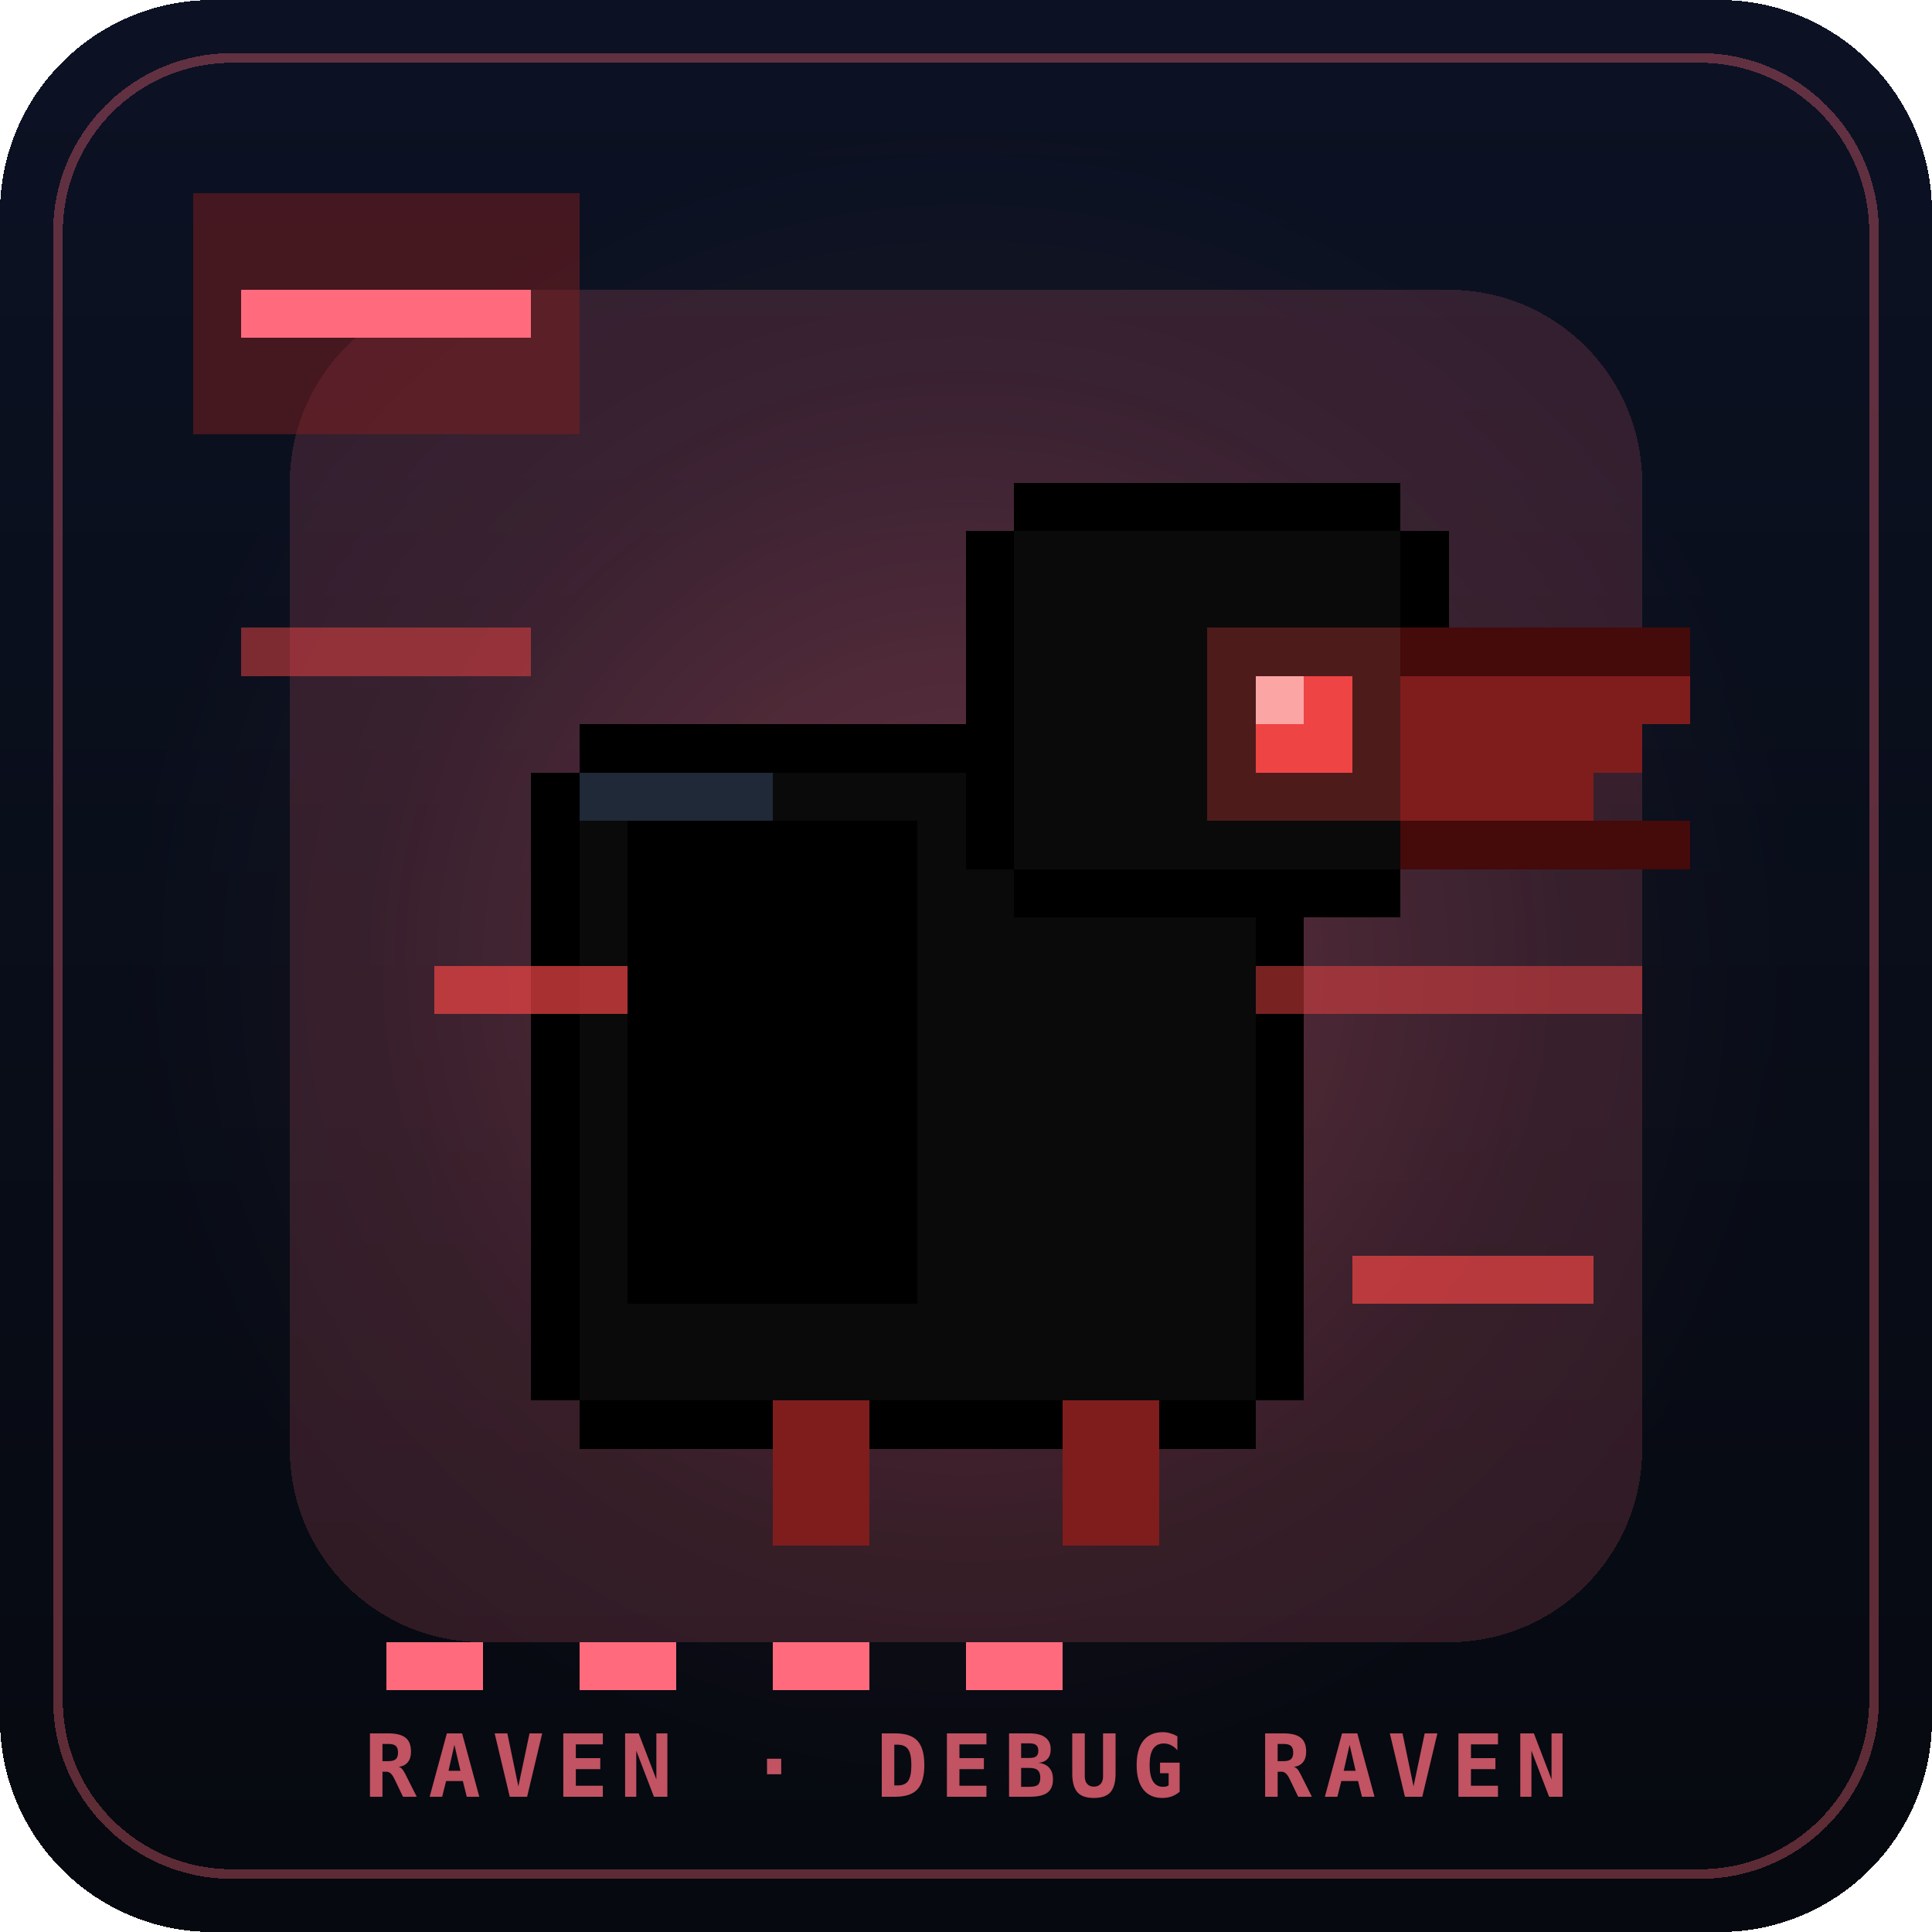
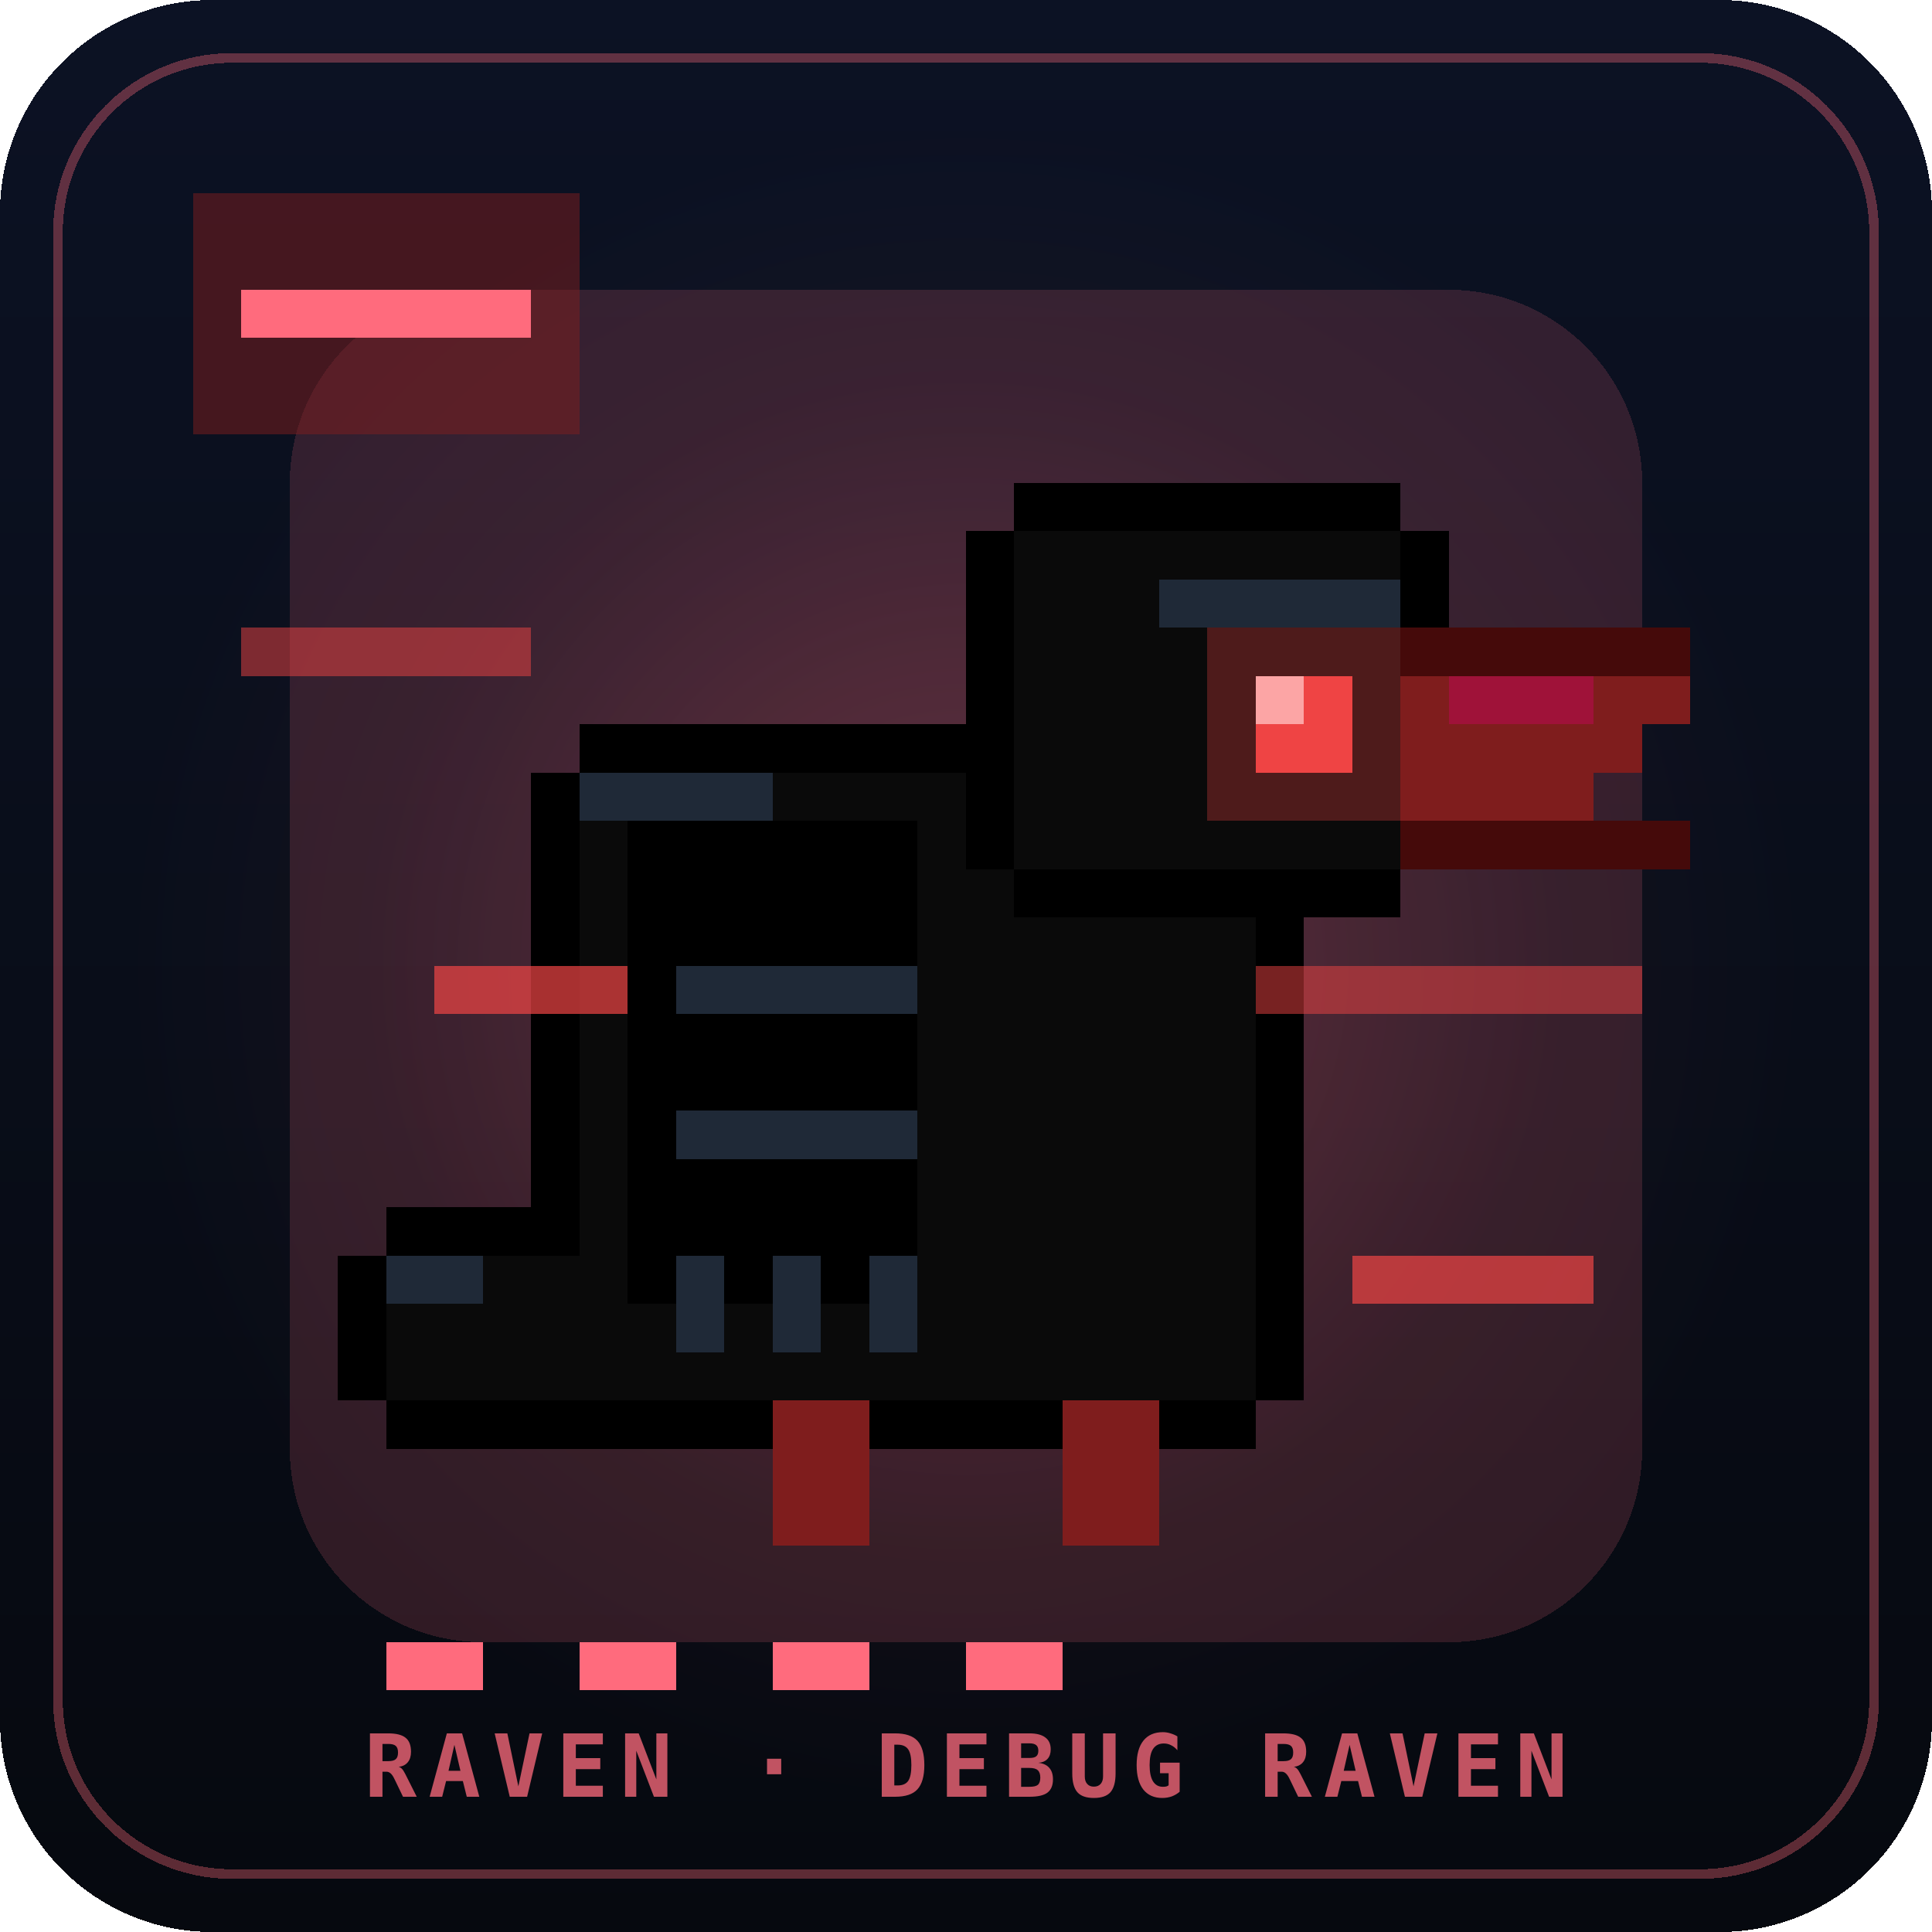
<svg xmlns="http://www.w3.org/2000/svg" viewBox="0 0 200 200" width="200" height="200" shape-rendering="crispEdges" role="img" aria-label="RAVEN · Debug Raven mascot">
  <defs>
    <linearGradient id="bg" x1="0" y1="0" x2="0" y2="1">
      <stop offset="0%" stop-color="#0c1224" />
      <stop offset="100%" stop-color="#06090f" />
    </linearGradient>
    <radialGradient id="halo" cx="50%" cy="50%" r="50%">
      <stop offset="0%" stop-color="#ff6b7d" stop-opacity=".25" />
      <stop offset="70%" stop-color="#ff6b7d" stop-opacity=".03" />
      <stop offset="100%" stop-color="#ff6b7d" stop-opacity="0" />
    </radialGradient>
  </defs>
  <rect width="200" height="200" rx="22" fill="url(#bg)" />
  <rect x="6" y="6" width="188" height="188" rx="18" fill="none" stroke="#ff6b7d" stroke-opacity=".35" />
  <circle cx="100" cy="100" r="86" fill="url(#halo)" />
  <g transform="translate(20,20) scale(5)" style="color:#ff6b7d">
    <rect class="halo" x="2" y="2" width="28" height="28" fill="currentColor" opacity="0.165" rx="4" />
    <g class="mascot-body">
      <rect x="8" y="11" width="14" height="1" fill="#000" class="r-body-outline" />
      <rect x="8" y="25" width="14" height="1" fill="#000" class="r-body-outline" />
      <rect x="7" y="12" width="1" height="13" fill="#000" class="r-body-outline" />
      <rect x="22" y="12" width="1" height="13" fill="#000" class="r-body-outline" />
      <rect x="8" y="12" width="14" height="13" fill="#0a0a0a" class="r-body" />
      <rect x="8" y="12" width="4" height="1" fill="#1f2937" class="r-body-hi" />
+       <rect x="3" y="22" width="1" height="3" fill="#000" class="r-tail-outline" />
+       <rect x="4" y="21" width="4" height="1" fill="#000" class="r-tail-outline" />
+       <rect x="4" y="25" width="4" height="1" fill="#000" class="r-tail-outline" />
+       <rect x="4" y="22" width="4" height="3" fill="#0a0a0a" class="r-tail" />
+       <rect x="4" y="22" width="2" height="1" fill="#1f2937" class="r-tail-hi" />
      <rect x="9" y="13" width="6" height="10" fill="#000" class="r-wing" />
+       <rect x="10" y="16" width="5" height="1" fill="#1f2937" class="r-wing-feather" />
+       <rect x="10" y="19" width="5" height="1" fill="#1f2937" class="r-wing-feather" />
+       <rect x="10" y="22" width="1" height="2" fill="#1f2937" class="r-wing-tip" />
+       <rect x="12" y="22" width="1" height="2" fill="#1f2937" class="r-wing-tip" />
+       <rect x="14" y="22" width="1" height="2" fill="#1f2937" class="r-wing-tip" />
      <rect x="17" y="6" width="8" height="1" fill="#000" class="r-head-outline" />
      <rect x="17" y="14" width="8" height="1" fill="#000" class="r-head-outline" />
      <rect x="16" y="7" width="1" height="7" fill="#000" class="r-head-outline" />
      <rect x="25" y="7" width="1" height="7" fill="#000" class="r-head-outline" />
      <rect x="17" y="7" width="8" height="7" fill="#0a0a0a" class="r-head" />
+       <rect x="20" y="8" width="5" height="1" fill="#1f2937" class="r-brow" />
      <rect x="25" y="9" width="6" height="1" fill="#450a0a" class="r-beak-outline" />
      <rect x="25" y="13" width="6" height="1" fill="#450a0a" class="r-beak-outline" />
      <rect x="25" y="10" width="6" height="1" fill="#7f1d1d" class="r-beak" />
      <rect x="25" y="11" width="5" height="1" fill="#7f1d1d" class="r-beak" />
      <rect x="25" y="12" width="4" height="1" fill="#7f1d1d" class="r-beak" />
+       <rect x="26" y="10" width="3" height="1" fill="#9f1239" class="r-beak-hi" />
      <rect x="21" y="9" width="4" height="4" fill="#ef4444" class="r-eye-glow" opacity="0.3" />
      <rect x="22" y="10" width="2" height="2" fill="#ef4444" class="r-eye-w" />
      <rect x="22" y="10" width="1" height="1" fill="#fca5a5" class="r-eye" />
+       <rect x="30" y="11" width="2" height="1" fill="#ef4444" class="r-breath" opacity="0" />
+       <rect x="30" y="13" width="2" height="1" fill="#ef4444" class="r-breath" opacity="0" />
      <rect x="12" y="25" width="2" height="3" fill="#7f1d1d" class="r-leg" />
      <rect x="18" y="25" width="2" height="3" fill="#7f1d1d" class="r-leg" />
    </g>
    <g class="mascot-evo">
      <rect x="5" y="16" width="4" height="1" fill="#ef4444" class="r-glitch" opacity="0.7" />
      <rect x="24" y="22" width="5" height="1" fill="#ef4444" class="r-glitch" opacity="0.7" />
      <rect x="1" y="9" width="6" height="1" fill="#ef4444" class="r-glitch" opacity="0.5" />
      <rect x="22" y="16" width="8" height="1" fill="#ef4444" class="r-glitch" opacity="0.5" />
      <rect x="4" y="30" width="2" height="1" fill="currentColor" class="r-trace" />
      <rect x="8" y="30" width="2" height="1" fill="currentColor" class="r-trace" />
      <rect x="12" y="30" width="2" height="1" fill="currentColor" class="r-trace" />
      <rect x="16" y="30" width="2" height="1" fill="currentColor" class="r-trace" />
      <rect x="0" y="0" width="8" height="5" fill="#7f1d1d" class="r-stack" opacity="0.5" />
      <rect x="1" y="2" width="6" height="1" fill="currentColor" class="r-stack-text" />
    </g>
  </g>
  <text x="100" y="186" text-anchor="middle" font-family="JetBrains Mono, ui-monospace, monospace" font-weight="700" font-size="9" fill="#ff6b7d" opacity=".75" letter-spacing="1.2">
    RAVEN · DEBUG RAVEN
  </text>
</svg>
